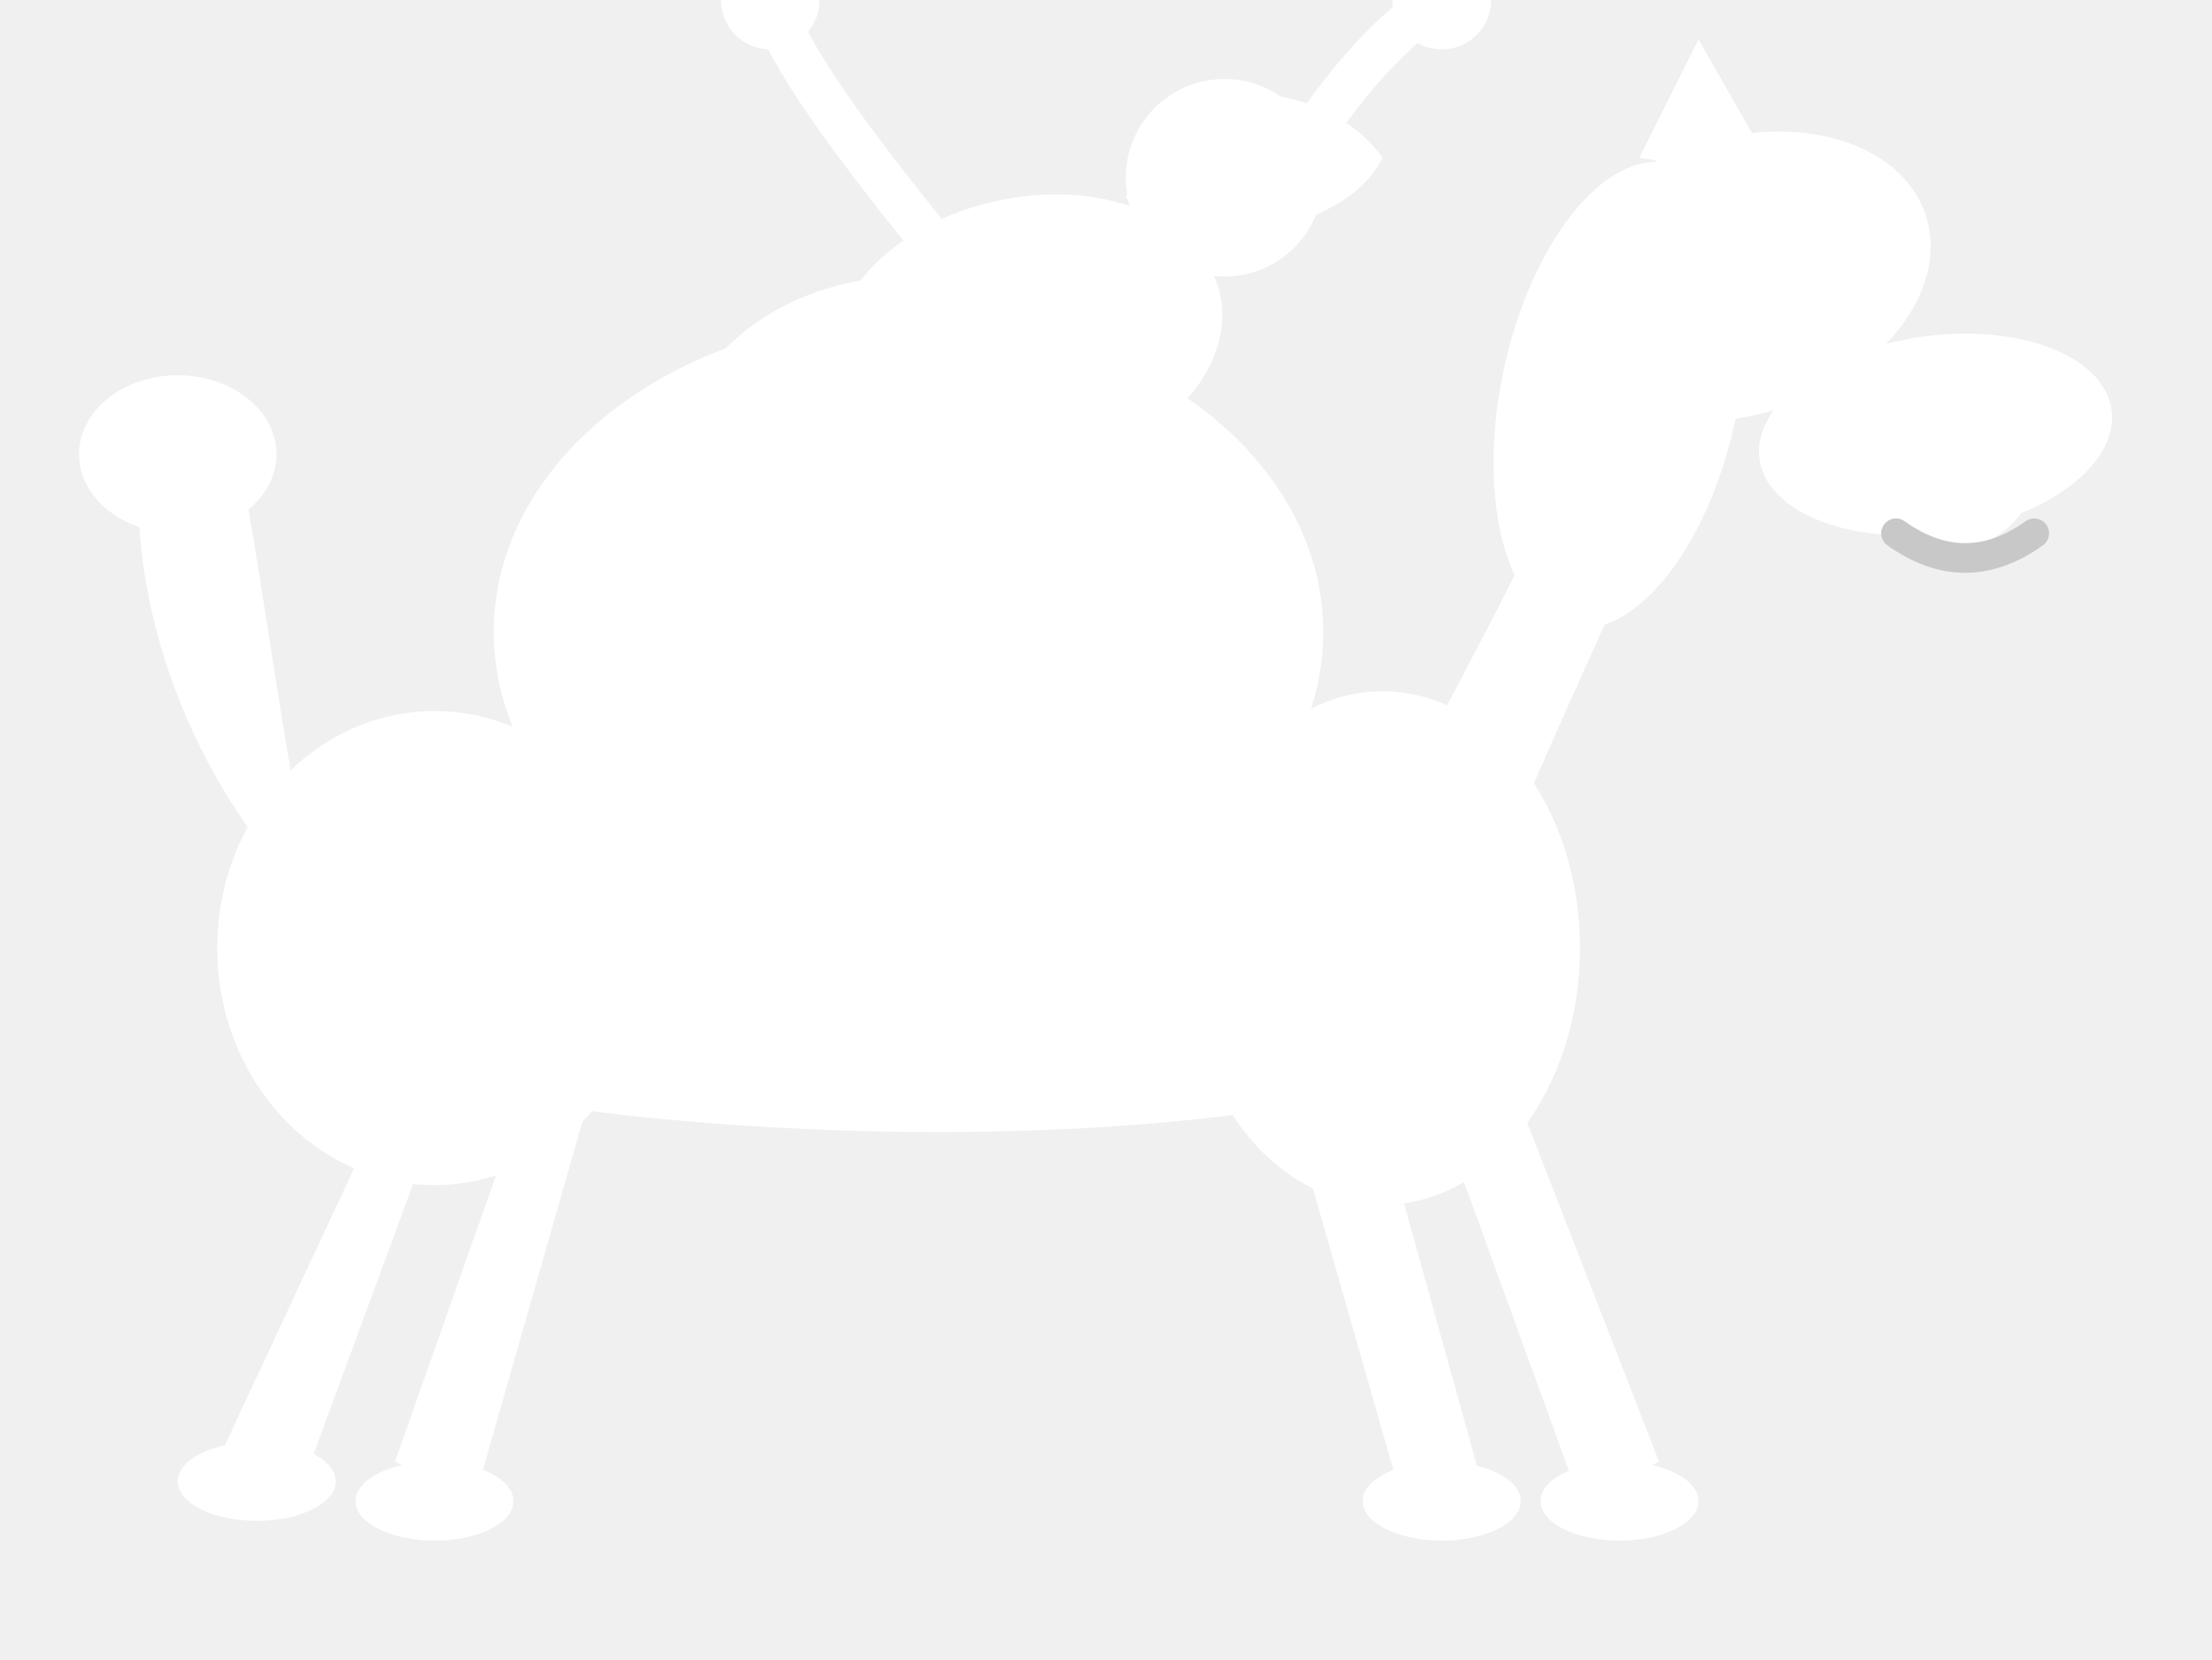
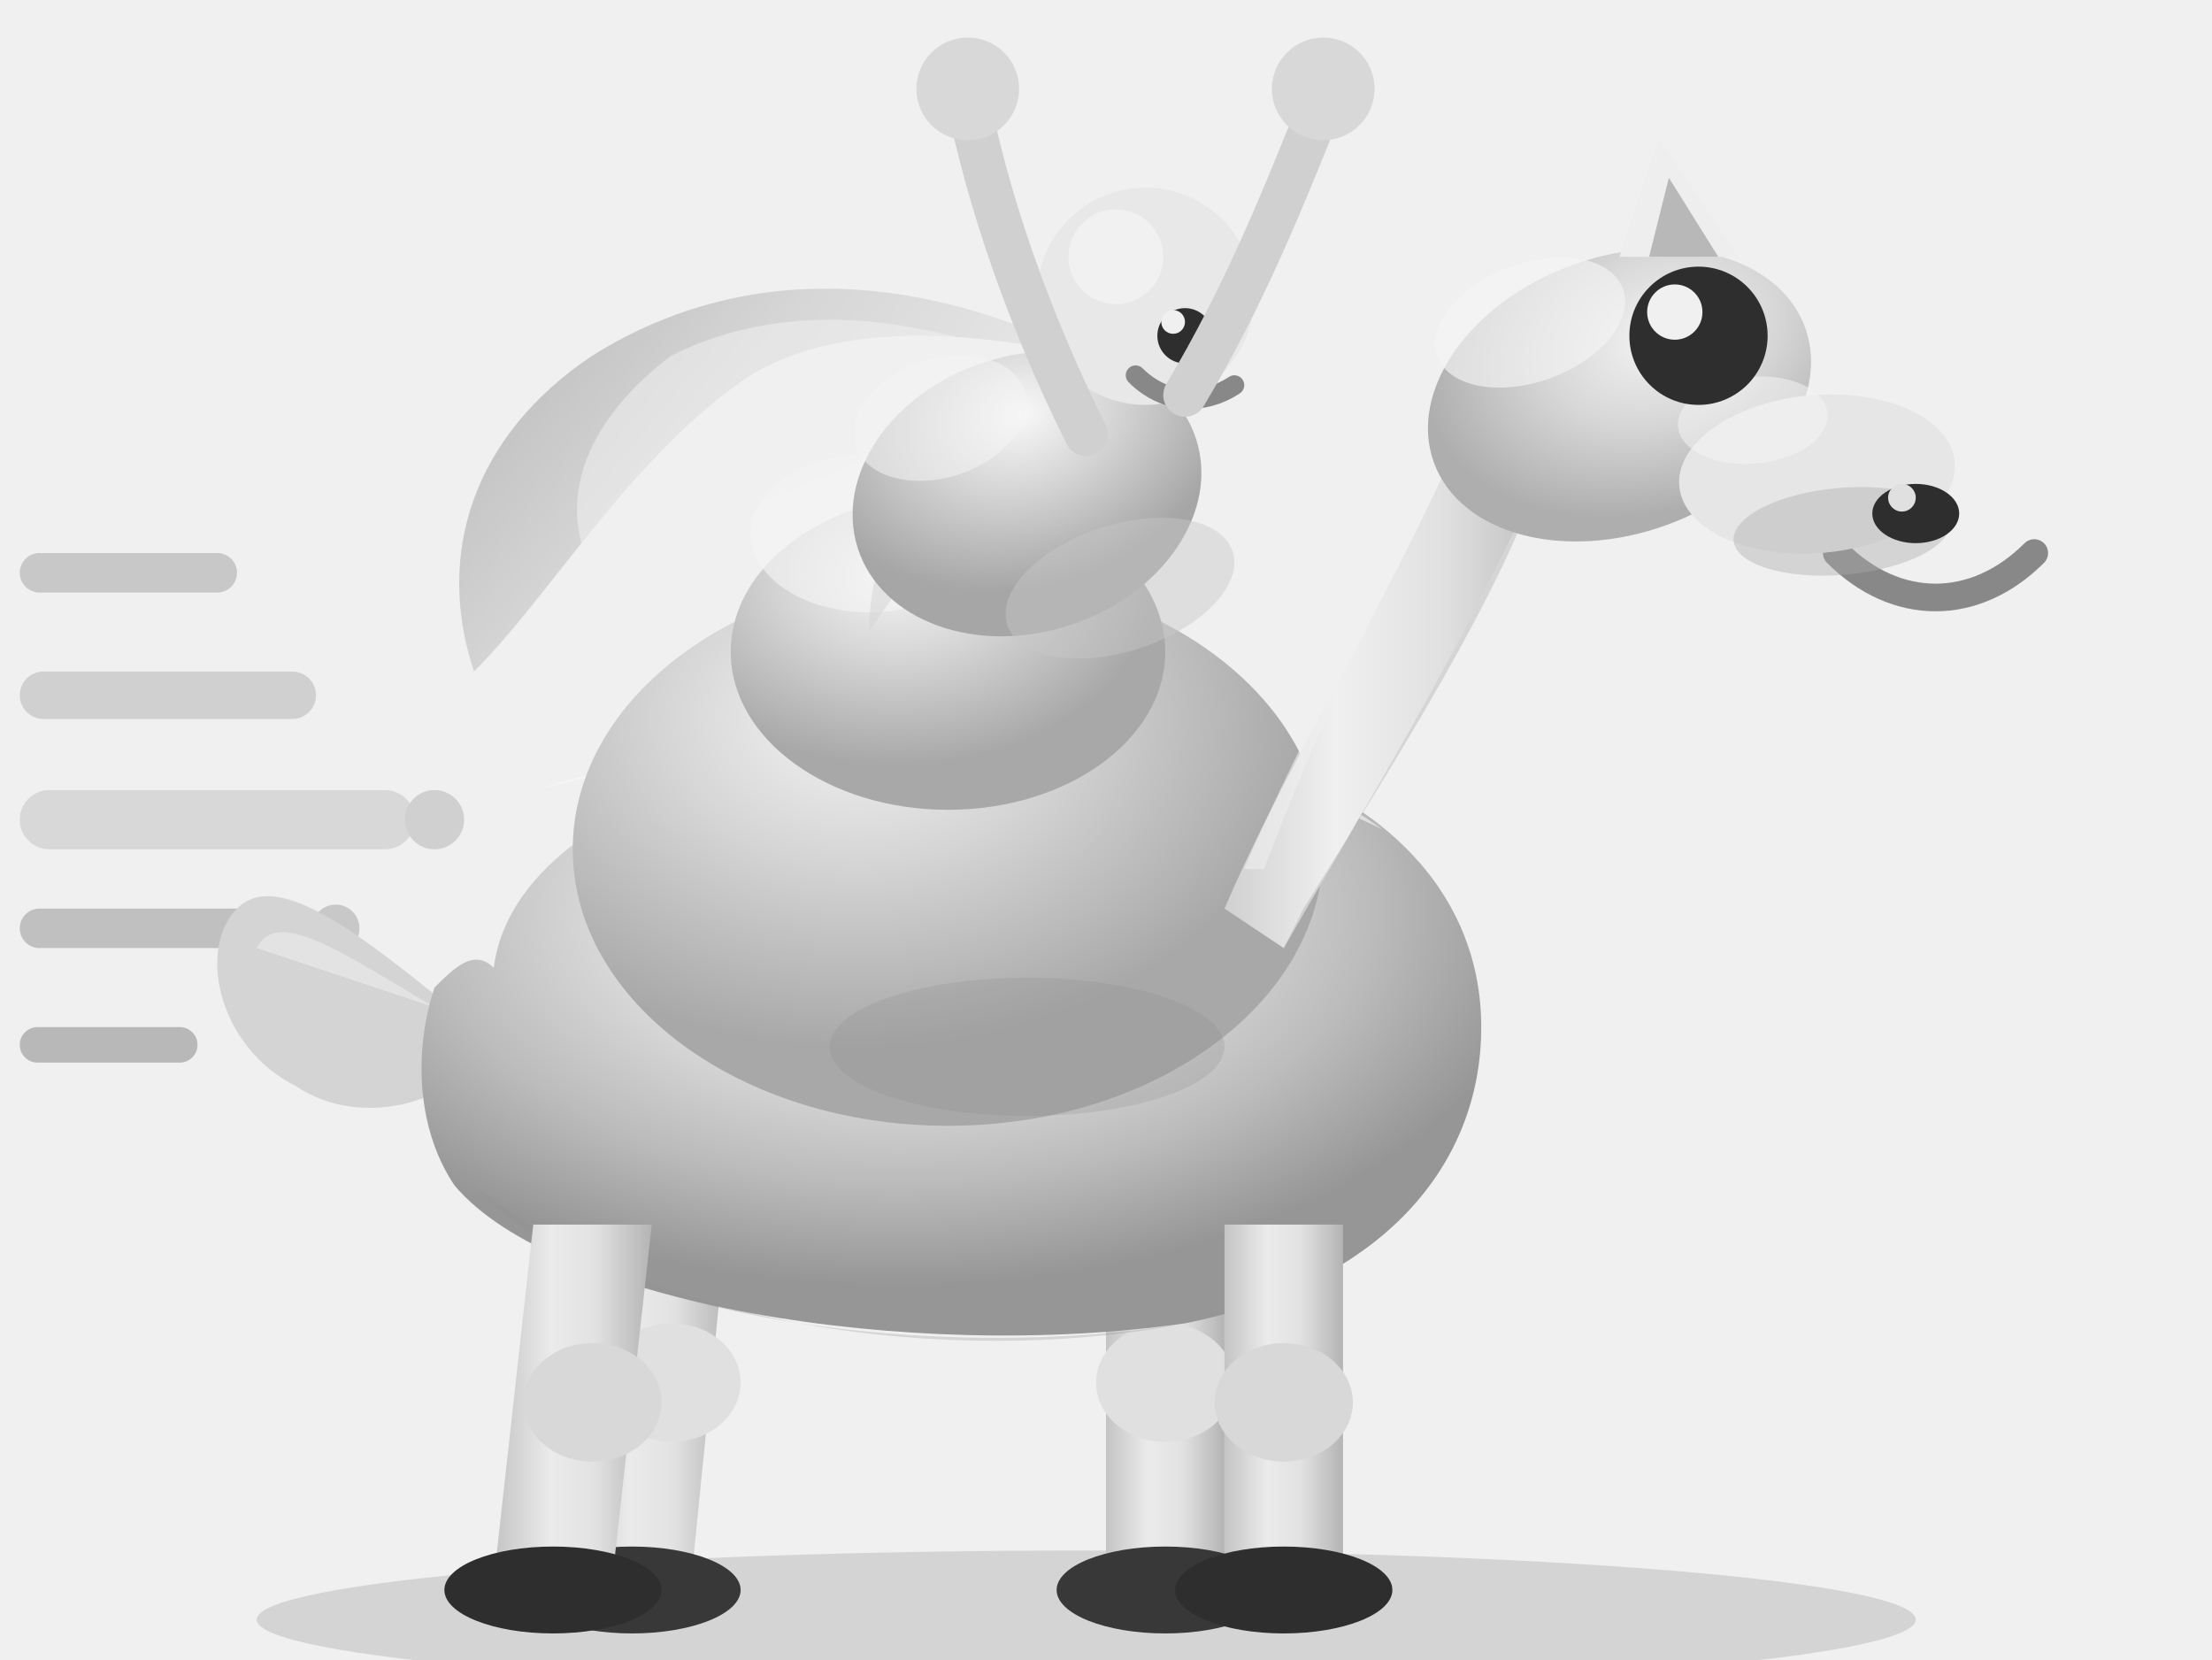
- <svg xmlns="http://www.w3.org/2000/svg" viewBox="0 0 112 84" width="896" height="672" fill="white">
-   <path d="M 22,44 C 38,40 58,40 72,42 C 76,44 76,50 74,54            C 62,58 42,58 28,56 C 20,54 16,50 16,46            C 15,44 18,43 22,44 Z" />
-   <ellipse cx="22" cy="48" rx="11" ry="12" />
-   <ellipse cx="70" cy="48" rx="10" ry="13" />
-   <ellipse cx="46" cy="32" rx="21" ry="16" />
-   <ellipse cx="46" cy="24" rx="12" ry="10" />
-   <path d="M 70,42 C 74,34 80,24 82,16 L 87,18 C 85,24 79,36 75,46 Z" />
-   <ellipse cx="82" cy="20" rx="6" ry="12" transform="rotate(12 82 20)" />
-   <ellipse cx="88" cy="14" rx="10" ry="7" transform="rotate(-18 88 14)" />
-   <ellipse cx="98" cy="22" rx="9" ry="5" transform="rotate(-8 98 22)" />
-   <path d="M 97,26 C 100,26 103,25 103,24 C 103,26 101,28 98,28 Z" />
-   <ellipse cx="102" cy="23" rx="2" ry="1.2" />
-   <polygon points="83,8 86,2 90,9" />
-   <ellipse cx="91" cy="14" rx="2" ry="1.5" opacity="0.8" />
-   <path d="M 96,27 Q 99.5,29.5 103,27" stroke="#c8c8c8" stroke-width="1.5" fill="none" stroke-linecap="round" />
-   <path d="M 16,46 C 10,40 7,32 7,25 C 7,20 10,19 12,23 C 13,27 14,36 16,46 Z" />
-   <ellipse cx="9" cy="23" rx="5" ry="4" />
-   <path d="M 72,54 L 77,56 L 84,74 L 80,76 Z" />
-   <ellipse cx="82" cy="76" rx="4" ry="2" />
-   <path d="M 65,55 L 70,57 L 75,75 L 71,76 Z" />
-   <ellipse cx="73" cy="76" rx="4" ry="2" />
-   <path d="M 30,55 L 26,57 L 20,74 L 24,76 Z" />
-   <ellipse cx="22" cy="76" rx="4" ry="2" />
-   <path d="M 22,57 L 18,59 L 11,74 L 15,76 Z" />
-   <ellipse cx="13" cy="75" rx="4" ry="2" />
-   <ellipse cx="52" cy="17" rx="10" ry="7" transform="rotate(-12 52 17)" />
-   <circle cx="62" cy="9" r="5" />
-   <path d="M 58,7 C 62,3 68,5 70,8 C 68,12 60,13 57,10 Z" />
-   <path d="M 47,12 C 43,7 40,3 39,0" stroke="white" stroke-width="2.2" fill="none" stroke-linecap="round" />
-   <circle cx="39" cy="0" r="2.5" />
-   <path d="M 65,9 C 68,4 71,1 73,0" stroke="white" stroke-width="2.2" fill="none" stroke-linecap="round" />
-   <circle cx="73" cy="0" r="2.5" />
+ <svg xmlns="http://www.w3.org/2000/svg" viewBox="0 0 112 84" fill="white">
+   <defs>
+     <radialGradient id="bdG" cx="45%" cy="30%" r="62%">
+       <stop offset="0%" stop-color="#f8f8f8" />
+       <stop offset="40%" stop-color="#dedede" />
+       <stop offset="72%" stop-color="#bcbcbc" />
+       <stop offset="100%" stop-color="#969696" />
+     </radialGradient>
+     <radialGradient id="hpG" cx="38%" cy="26%" r="60%">
+       <stop offset="0%" stop-color="#f4f4f4" />
+       <stop offset="45%" stop-color="#d4d4d4" />
+       <stop offset="100%" stop-color="#a8a8a8" />
+     </radialGradient>
+     <linearGradient id="nkG" x1="0" y1="0" x2="1" y2="0">
+       <stop offset="0%" stop-color="#d0d0d0" />
+       <stop offset="35%" stop-color="#f0f0f0" />
+       <stop offset="70%" stop-color="#e0e0e0" />
+       <stop offset="100%" stop-color="#c0c0c0" />
+     </linearGradient>
+     <radialGradient id="hdG" cx="65%" cy="35%" r="62%">
+       <stop offset="0%" stop-color="#f4f4f4" />
+       <stop offset="50%" stop-color="#d6d6d6" />
+       <stop offset="100%" stop-color="#aeaeae" />
+     </radialGradient>
+     <linearGradient id="lgG" x1="0" y1="0" x2="1" y2="0">
+       <stop offset="0%" stop-color="#c4c4c4" />
+       <stop offset="36%" stop-color="#ebebeb" />
+       <stop offset="64%" stop-color="#e2e2e2" />
+       <stop offset="100%" stop-color="#b4b4b4" />
+     </linearGradient>
+     <radialGradient id="rdG" cx="55%" cy="22%" r="62%">
+       <stop offset="0%" stop-color="#f8f8f8" />
+       <stop offset="45%" stop-color="#d4d4d4" />
+       <stop offset="100%" stop-color="#a6a6a6" />
+     </radialGradient>
+     <linearGradient id="khG" x1="1" y1="0.5" x2="0" y2="0">
+       <stop offset="0%" stop-color="#eeeeee" />
+       <stop offset="55%" stop-color="#d6d6d6" />
+       <stop offset="100%" stop-color="#b6b6b6" />
+     </linearGradient>
+   </defs>
+   <rect x="1" y="40" width="20" height="3" rx="1.5" fill="#d8d8d8" />
+   <rect x="1" y="34" width="15" height="2.4" rx="1.2" fill="#d0d0d0" />
+   <rect x="1" y="28" width="11" height="2" rx="1" fill="#c8c8c8" />
+   <rect x="1" y="46" width="13" height="2" rx="1" fill="#c0c0c0" />
+   <rect x="1" y="52" width="9" height="1.8" rx="0.9" fill="#b8b8b8" />
+   <circle cx="22" cy="41.5" r="1.5" fill="#d0d0d0" />
+   <circle cx="17" cy="47" r="1.2" fill="#c8c8c8" />
+   <ellipse cx="55" cy="82" rx="42" ry="3.5" fill="#a0a0a0" opacity="0.35" />
+   <path d="M 24,52 C 18,47 14,44 12,46 C 10,48 11,53 15,55 C 18,57 22,56 24,54 Z" fill="#d4d4d4" />
+   <path d="M 22,51 C 17,48 14,46 13,48 Z" fill="#ececec" opacity="0.6" />
+   <path d="M 31,60 L 37,60 L 35,80 L 29,80 Z" fill="url(#lgG)" />
+   <ellipse cx="32" cy="80.5" rx="5.5" ry="2.2" fill="#383838" />
+   <ellipse cx="34" cy="70" rx="3.5" ry="3" fill="#e0e0e0" />
+   <path d="M 56,60 L 62,60 L 62,80 L 56,80 Z" fill="url(#lgG)" />
+   <ellipse cx="59" cy="80.5" rx="5.5" ry="2.2" fill="#383838" />
+   <ellipse cx="59" cy="70" rx="3.5" ry="3" fill="#e0e0e0" />
+   <path d="M 25,49 C 26,41 40,36 56,37 C 68,38 75,44 75,52 C 75,59 70,65 60,67 C 46,69 28,66 23,60 C 21,57 21,53 22,50 C 23,49 24,48 25,49 Z" fill="url(#bdG)" />
+   <path d="M 24,60 C 30,67 48,69 60,67 C 50,69 34,68 24,60 Z" fill="#909090" opacity="0.28" />
+   <path d="M 27,40 C 44,35 62,36 70,42 C 60,37 44,36 27,40 Z" fill="#f8f8f8" opacity="0.60" />
+   <ellipse cx="48" cy="43" rx="19" ry="14" fill="url(#hpG)" />
+   <ellipse cx="48" cy="33" rx="11" ry="8" fill="url(#hpG)" />
+   <ellipse cx="44" cy="27" rx="6" ry="4" fill="#f6f6f6" opacity="0.62" />
+   <ellipse cx="52" cy="53" rx="10" ry="3.5" fill="#8a8a8a" opacity="0.24" />
+   <path d="M 93,28 C 96,31 100,31 103,28" fill="none" stroke="#888888" stroke-width="1.4" stroke-linecap="round" />
+   <path d="M 62,46 C 65,39 70,31 74,22 L 78,24 C 74,33 69,41 65,48 Z" fill="url(#nkG)" />
+   <path d="M 63,44 C 66,37 70,30 74,22 C 71,28 67,36 64,44 Z" fill="#f0f0f0" opacity="0.58" />
+   <path d="M 65,48 C 69,41 74,33 78,24 C 76,30 71,38 66,46 Z" fill="#a8a8a8" opacity="0.38" />
+   <ellipse cx="82" cy="20" rx="10" ry="7" transform="rotate(-20 82 20)" fill="url(#hdG)" />
+   <ellipse cx="79" cy="15" rx="5" ry="3" transform="rotate(-20 82 20)" fill="#f4f4f4" opacity="0.65" />
+   <ellipse cx="92" cy="24" rx="7" ry="4" transform="rotate(-5 92 24)" fill="#e6e6e6" />
+   <ellipse cx="89" cy="21" rx="3.8" ry="2.2" transform="rotate(-5 92 24)" fill="#f4f4f4" opacity="0.55" />
+   <ellipse cx="93" cy="27" rx="5.5" ry="2.2" transform="rotate(-5 92 24)" fill="#aaaaaa" opacity="0.40" />
+   <ellipse cx="97" cy="26" rx="2.2" ry="1.5" fill="#2e2e2e" />
+   <circle cx="96.3" cy="25.2" r="0.7" fill="#e0e0e0" />
+   <circle cx="86" cy="17" r="3.5" fill="#2e2e2e" />
+   <circle cx="84.8" cy="15.8" r="1.4" fill="#f0f0f0" />
+   <polygon points="82,13 84,7 88,13" fill="#eeeeee" />
+   <polygon points="83.5,13 84.5,9 87,13" fill="#b8b8b8" />
+   <path d="M 55,18 C 47,14 38,13 30,18 C 24,22 22,28 24,34 C 28,30 32,23 38,19 C 43,16 50,17 55,18 Z" fill="url(#khG)" />
+   <path d="M 54,19 C 47,16 40,15 34,18 C 30,21 28,25 30,29 Z" fill="#f0f0f0" opacity="0.55" />
+   <path d="M 52,20 C 47,23 44,27 44,32 C 46,29 49,25 52,20 Z" fill="#d6d6d6" opacity="0.55" />
+   <ellipse cx="52" cy="25" rx="9" ry="7" transform="rotate(-18 52 25)" fill="url(#rdG)" />
+   <ellipse cx="49" cy="20" rx="4.5" ry="3" transform="rotate(-18 52 25)" fill="#f4f4f4" opacity="0.55" />
+   <ellipse cx="55" cy="31" rx="6" ry="3.2" transform="rotate(-18 52 25)" fill="#c8c8c8" opacity="0.45" />
+   <circle cx="58" cy="15" r="5.5" fill="#e8e8e8" />
+   <circle cx="56.5" cy="13" r="2.4" fill="#f4f4f4" opacity="0.78" />
+   <circle cx="60" cy="17" r="1.4" fill="#2e2e2e" />
+   <circle cx="59.4" cy="16.3" r="0.6" fill="#f0f0f0" />
+   <path d="M 57.5,19 C 59,20.5 61,20.5 62.5,19.5" fill="none" stroke="#888888" stroke-width="1" stroke-linecap="round" />
+   <path d="M 55,22 C 52,16 50,10 49,5" fill="none" stroke="#d0d0d0" stroke-width="2.2" stroke-linecap="round" />
+   <circle cx="49" cy="4.5" r="2.6" fill="#d8d8d8" />
+   <path d="M 60,20 C 63,15 65,10 67,5" fill="none" stroke="#d0d0d0" stroke-width="2.2" stroke-linecap="round" />
+   <circle cx="67" cy="4.5" r="2.6" fill="#d8d8d8" />
+   <path d="M 27,62 L 33,62 L 31,80 L 25,80 Z" fill="url(#lgG)" />
+   <ellipse cx="28" cy="80.5" rx="5.5" ry="2.2" fill="#2e2e2e" />
+   <ellipse cx="30" cy="71" rx="3.5" ry="3" fill="#d8d8d8" />
+   <path d="M 62,62 L 68,62 L 68,80 L 62,80 Z" fill="url(#lgG)" />
+   <ellipse cx="65" cy="80.5" rx="5.5" ry="2.2" fill="#2e2e2e" />
+   <ellipse cx="65" cy="71" rx="3.5" ry="3" fill="#d8d8d8" />
</svg>
